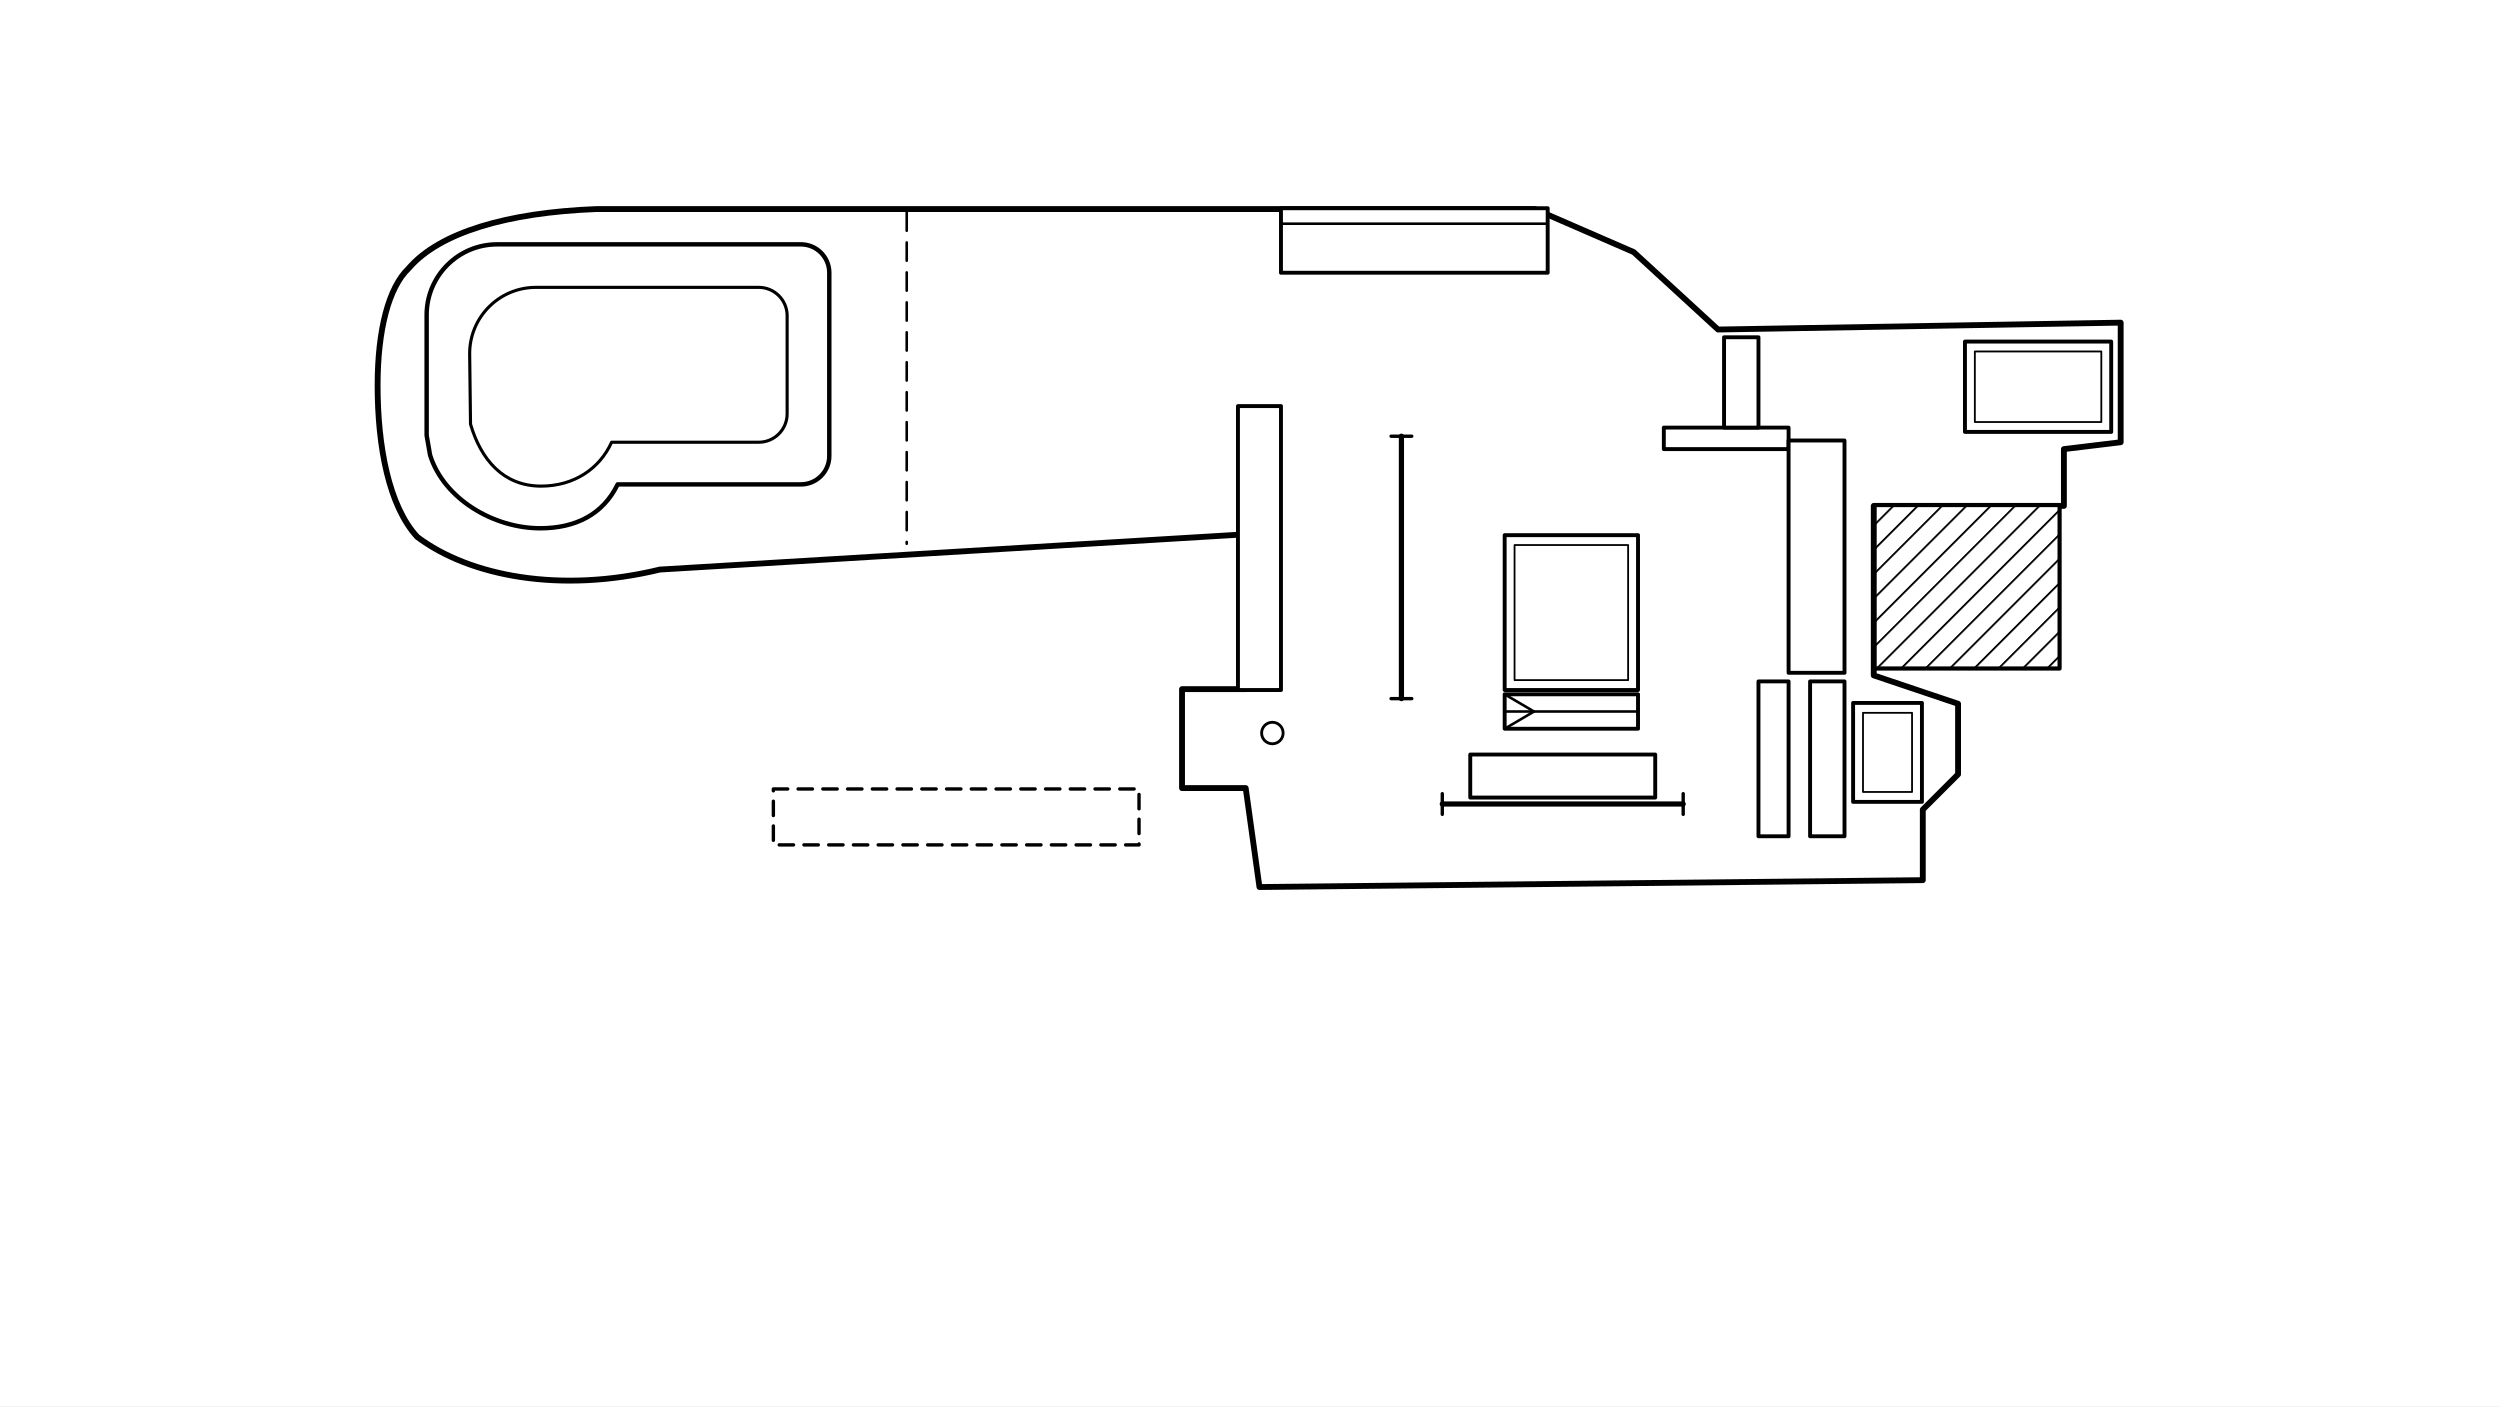
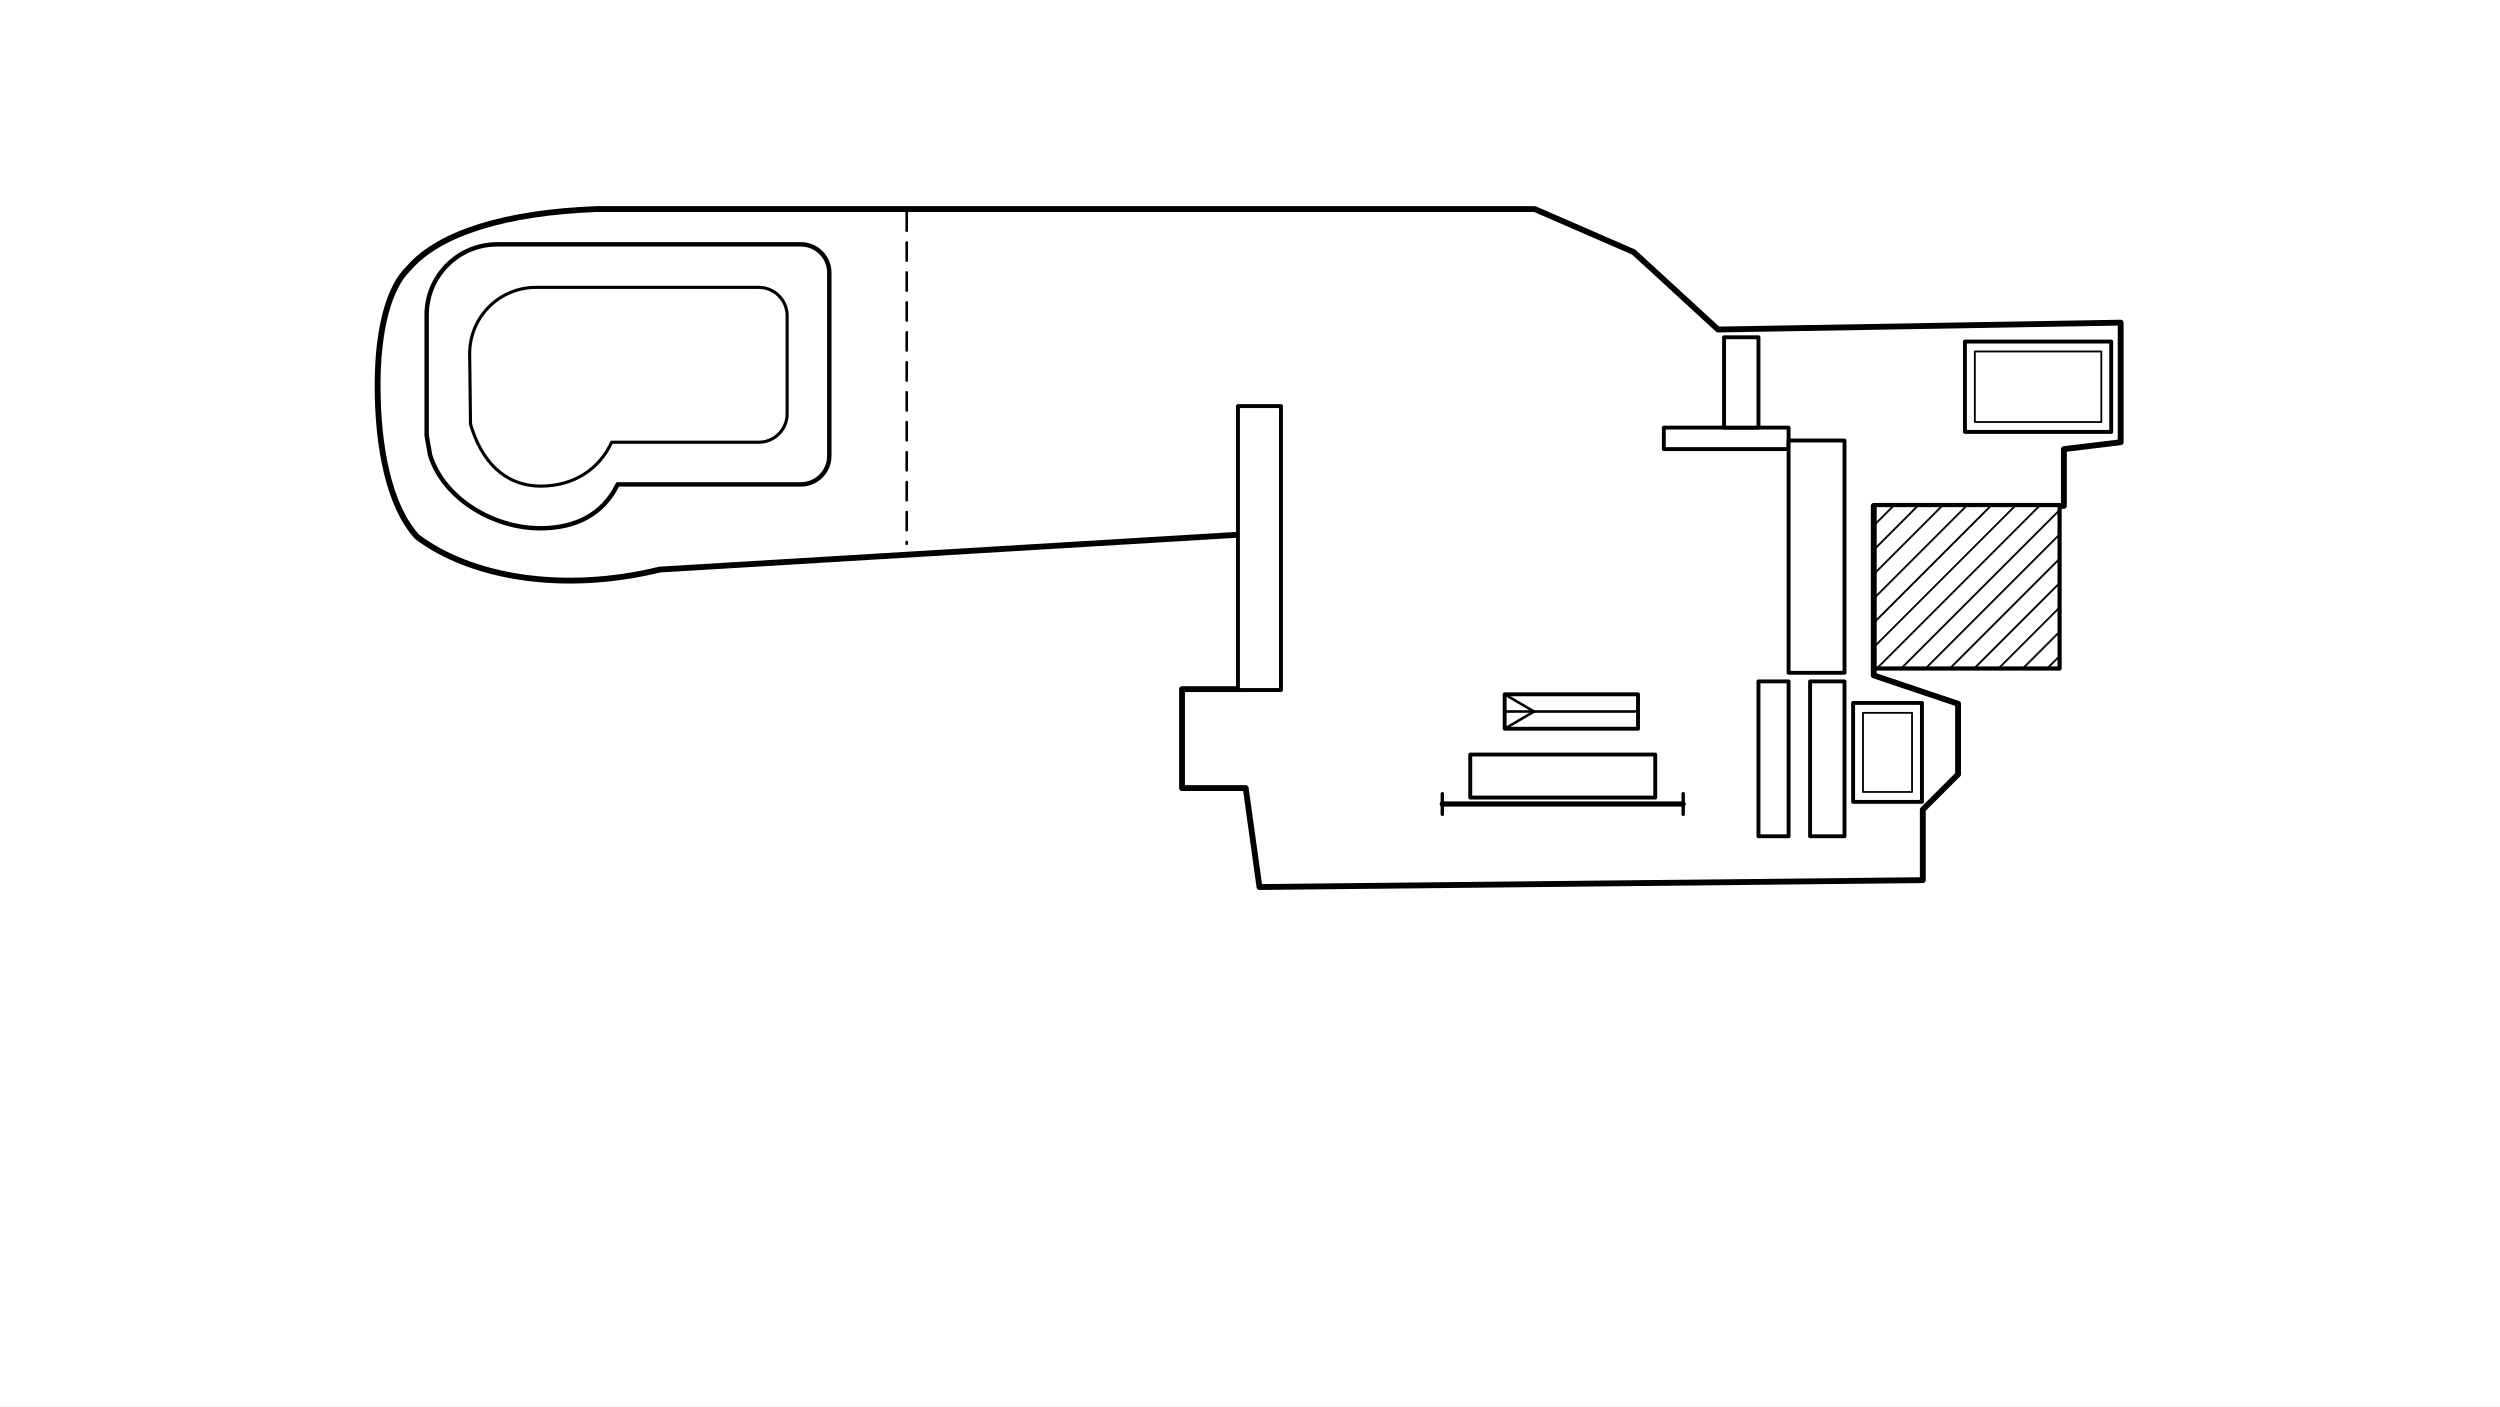
<svg xmlns="http://www.w3.org/2000/svg" width="1920" height="1080" viewBox="0 0 1920 1080">
  <style>
    text { font-family:'Helvetica Neue',Helvetica,Arial,'Liberation Sans',sans-serif; fill:#000 }
    .pad,.coping,.floor,.thin,.joint,.obj,.rail,.shelter,.offpad {
      fill:#fff; stroke:#000; stroke-linejoin:round; stroke-linecap:round }
    .thin,.joint,.floor,.coping,.rail { fill:none }
    .joint   { stroke-dasharray:2.119 1.362 }
    .shelter { fill:url(#hatch) }
    .offpad  { fill:none; stroke-dasharray:1.665 1.211 }
    .icon    { fill:#fff; stroke:#000; stroke-linejoin:round; stroke-linecap:round }
    .cone    { fill:#000; fill-opacity:0.045; stroke:#000; stroke-width:1.0; stroke-opacity:0.55; stroke-dasharray:8 7 }
    .perf    { fill:none; stroke:#000; stroke-width:1.6; stroke-dasharray:9 7 }
    .key     { fill:#000; stroke:#fff; stroke-width:1.6 }
    .keynum  { font-size:11.5px; font-weight:700; fill:#fff; letter-spacing:0 }
    .dial    { fill:#fff; stroke:#000; stroke-width:1.8 }
    .dialtick{ stroke:#000; stroke-width:1.4 }
    .sunarc  { fill:none; stroke:#000; stroke-width:5; stroke-linecap:round }
    .sunray  { stroke:#000; stroke-width:3 }
    .sunhead,.narrow { fill:#000 }
    .dialnum { font-size:12px; letter-spacing:0.6px }
    .title   { font-size:26px; letter-spacing:4.5px; font-weight:700 }
    .sub     { font-size:15px; letter-spacing:2.6px }
    .tick    { font-size:15px; letter-spacing:1.6px }
    .note    { font-size:12.5px; letter-spacing:1.4px }
    .legend  { font-size:14px; letter-spacing:1.4px }
    .camtag  { font-size:15px; letter-spacing:2.4px; font-weight:700 }
    .camlens { font-size:12.5px; letter-spacing:1.6px }
    .bandtag { font-size:11.5px; letter-spacing:1.2px }
    .grid line { stroke:#000; stroke-width:0.6; opacity:0.22 }
</style>
  <defs>
    <pattern id="hatch" patternUnits="userSpaceOnUse" width="2.0" height="2.0" patternTransform="rotate(45)">
      <rect width="2.0" height="2.0" fill="#fff" />
      <line x1="0" y1="0" x2="0" y2="2.0" stroke="#000" stroke-width="0.42" />
    </pattern>
    <g id="cam" stroke-width="4.80">
      <rect x="-17" y="-47" width="34" height="13" rx="2" />
      <line x1="-17" y1="-41.5" x2="17" y2="-41.5" stroke-width="4.00" />
      <rect x="-15" y="-34" width="30" height="14" rx="1.5" />
      <g stroke-width="3.60">
        <line x1="-11" y1="-33" x2="-11" y2="-21" />
        <line x1="-7.3" y1="-33" x2="-7.3" y2="-21" />
        <line x1="-3.6" y1="-33" x2="-3.6" y2="-21" />
        <line x1="0" y1="-33" x2="0" y2="-21" />
        <line x1="3.6" y1="-33" x2="3.6" y2="-21" />
        <line x1="7.3" y1="-33" x2="7.3" y2="-21" />
        <line x1="11" y1="-33" x2="11" y2="-21" />
      </g>
      <rect x="-13" y="-20" width="26" height="6" rx="1.5" />
      <rect x="-23" y="-14" width="46" height="45" rx="4" stroke-width="6.00" />
      <rect x="23" y="-4" width="9" height="23" rx="2" />
      <path d="M -23,-8 L -40,-8" stroke-width="4.80" />
      <rect x="-29" y="-11.5" width="7" height="7" rx="1" />
      <path d="M -40,-14.5 L -56,-17 L -53.5,-3 L -40,-4 Z" />
      <rect x="-9" y="3" width="15" height="21" rx="2" />
      <line x1="-6" y1="19" x2="0" y2="19" stroke-width="4.00" />
      <rect x="-15" y="31" width="30" height="9" rx="1.5" />
      <rect x="-12" y="40" width="24" height="8" rx="1.5" />
    </g>
    <g id="person" stroke-width="4.80">
      <ellipse cx="0" cy="0" rx="30" ry="12" stroke-width="5.60" />
      <ellipse cx="-21" cy="0" rx="2.6" ry="6" stroke-width="4.00" />
      <ellipse cx="21" cy="0" rx="2.6" ry="6" stroke-width="4.00" />
      <circle cx="0" cy="-2" r="16" fill="#000" stroke-width="4.80" />
      <path d="M -15.2,3 A 16,16 0 0 0 15.2,3 Z" fill="#fff" stroke-width="4.80" />
      <path d="M -5.5,12.5 L 0,19 L 5.5,12.5 Z" fill="#000" stroke-width="4.00" />
    </g>
  </defs>
  <rect width="1920" height="1080" fill="#fff" />
  <g id="park" transform="translate(290,150) scale(6.6075)">
    <path class="pad" d="M 0.0,22.1  C 0.0,15.6 1.3,10.7 3.6,8.5  C 7.2,4.3 15.1,2.0 25.4,1.6  L 134.5,1.6  L 146.0,6.6 L 155.8,15.6  L 202.6,14.8 L 202.6,28.7 L 196.0,29.5 L 196.0,36.1  L 173.9,36.1 L 173.9,55.8  L 183.7,59.1 L 183.7,67.3 L 179.6,71.4 L 179.6,79.6  L 102.5,80.4 L 100.9,68.9  L 93.5,68.9 L 93.5,57.4 L 100.9,57.4  L 100.9,39.4  L 32.8,43.5  C 21.3,46.3 10.7,44.3 4.6,39.7  C 1.3,36.1 0.0,29.2 0.0,22.1 Z" stroke-width="0.681" />
    <path class="coping" d="M 13.9,5.7  L 49.2,5.7 A 3.3,3.3 0 0 1 52.5,9.0  L 52.5,30.3 A 3.3,3.3 0 0 1 49.2,33.6  L 27.9,33.6  C 26.2,37.1 23.0,38.7 18.9,38.7  C 13.5,38.7 7.7,35.3 6.1,30.2  L 5.7,27.9 L 5.7,13.9  A 8.2,8.2 0 0 1 13.9,5.7 Z" stroke-width="0.515" />
    <path class="floor" d="M 18.4,10.7  L 44.3,10.7 A 3.3,3.3 0 0 1 47.6,13.9  L 47.6,25.4 A 3.3,3.3 0 0 1 44.3,28.7  L 27.2,28.7  C 25.8,31.8 22.8,33.8 19.0,33.8  C 14.6,33.8 12.0,30.7 10.8,26.6  L 10.7,18.4  A 7.7,7.7 0 0 1 18.4,10.7 Z" stroke-width="0.363" />
    <line class="joint" x1="61.5" y1="2.0" x2="61.5" y2="40.5" stroke-width="0.303" />
-     <rect class="obj" x="105.0" y="1.5" width="31.0" height="7.5" stroke-width="0.454" />
-     <line class="thin" x1="105.0" y1="3.3" x2="136.0" y2="3.3" stroke-width="0.303" />
    <rect class="obj" x="100.0" y="24.5" width="5.0" height="33.0" stroke-width="0.454" />
-     <line class="rail" x1="119.0" y1="28.0" x2="119.0" y2="58.5" stroke-width="0.605" />
-     <line class="obj" x1="117.8" y1="28.0" x2="120.2" y2="28.0" stroke-width="0.394" />
-     <line class="obj" x1="117.8" y1="58.5" x2="120.2" y2="58.5" stroke-width="0.394" />
-     <rect class="obj" x="131.0" y="39.5" width="15.5" height="18.0" stroke-width="0.454" />
-     <rect class="thin" x="132.15" y="40.65" width="13.2" height="15.7" stroke-width="0.212" />
    <rect class="obj" x="131.0" y="58.0" width="15.5" height="4.0" stroke-width="0.454" />
    <line class="thin" x1="131.0" y1="60.0" x2="146.5" y2="60.0" stroke-width="0.303" />
    <line class="thin" x1="131.0" y1="58.0" x2="134.41" y2="60.0" stroke-width="0.303" />
    <line class="thin" x1="131.0" y1="62.0" x2="134.41" y2="60.0" stroke-width="0.303" />
    <rect class="obj" x="127.0" y="65.0" width="21.5" height="5.0" stroke-width="0.454" />
    <line class="rail" x1="123.75" y1="70.75" x2="151.75" y2="70.75" stroke-width="0.605" />
    <line class="obj" x1="123.75" y1="69.55" x2="123.75" y2="71.95" stroke-width="0.394" />
    <line class="obj" x1="151.75" y1="69.55" x2="151.75" y2="71.95" stroke-width="0.394" />
    <rect class="obj" x="149.5" y="27.0" width="14.5" height="2.5" stroke-width="0.454" />
    <rect class="obj" x="156.5" y="16.5" width="4.0" height="10.5" stroke-width="0.454" />
    <rect class="obj" x="164.0" y="28.5" width="6.5" height="27.0" stroke-width="0.454" />
    <rect class="obj" x="160.5" y="56.5" width="3.5" height="18.0" stroke-width="0.454" />
    <rect class="obj" x="166.5" y="56.5" width="4.0" height="18.0" stroke-width="0.454" />
    <rect class="obj" x="171.5" y="59.0" width="8.0" height="11.5" stroke-width="0.454" />
    <rect class="thin" x="172.65" y="60.15" width="5.7" height="9.2" stroke-width="0.212" />
    <rect class="obj" x="184.5" y="17.0" width="17.0" height="10.5" stroke-width="0.454" />
    <rect class="thin" x="185.65" y="18.15" width="14.7" height="8.2" stroke-width="0.212" />
    <rect class="shelter" x="174.0" y="36.0" width="21.5" height="19.0" stroke-width="0.484" />
-     <circle class="obj" cx="104.0" cy="62.5" r="1.25" stroke-width="0.333" />
-     <rect class="offpad" x="46.0" y="69.0" width="42.5" height="6.5" stroke-width="0.394" />
  </g>
  <g id="keys" />
  <g id="band" />
  <g id="cameras" />
</svg>
